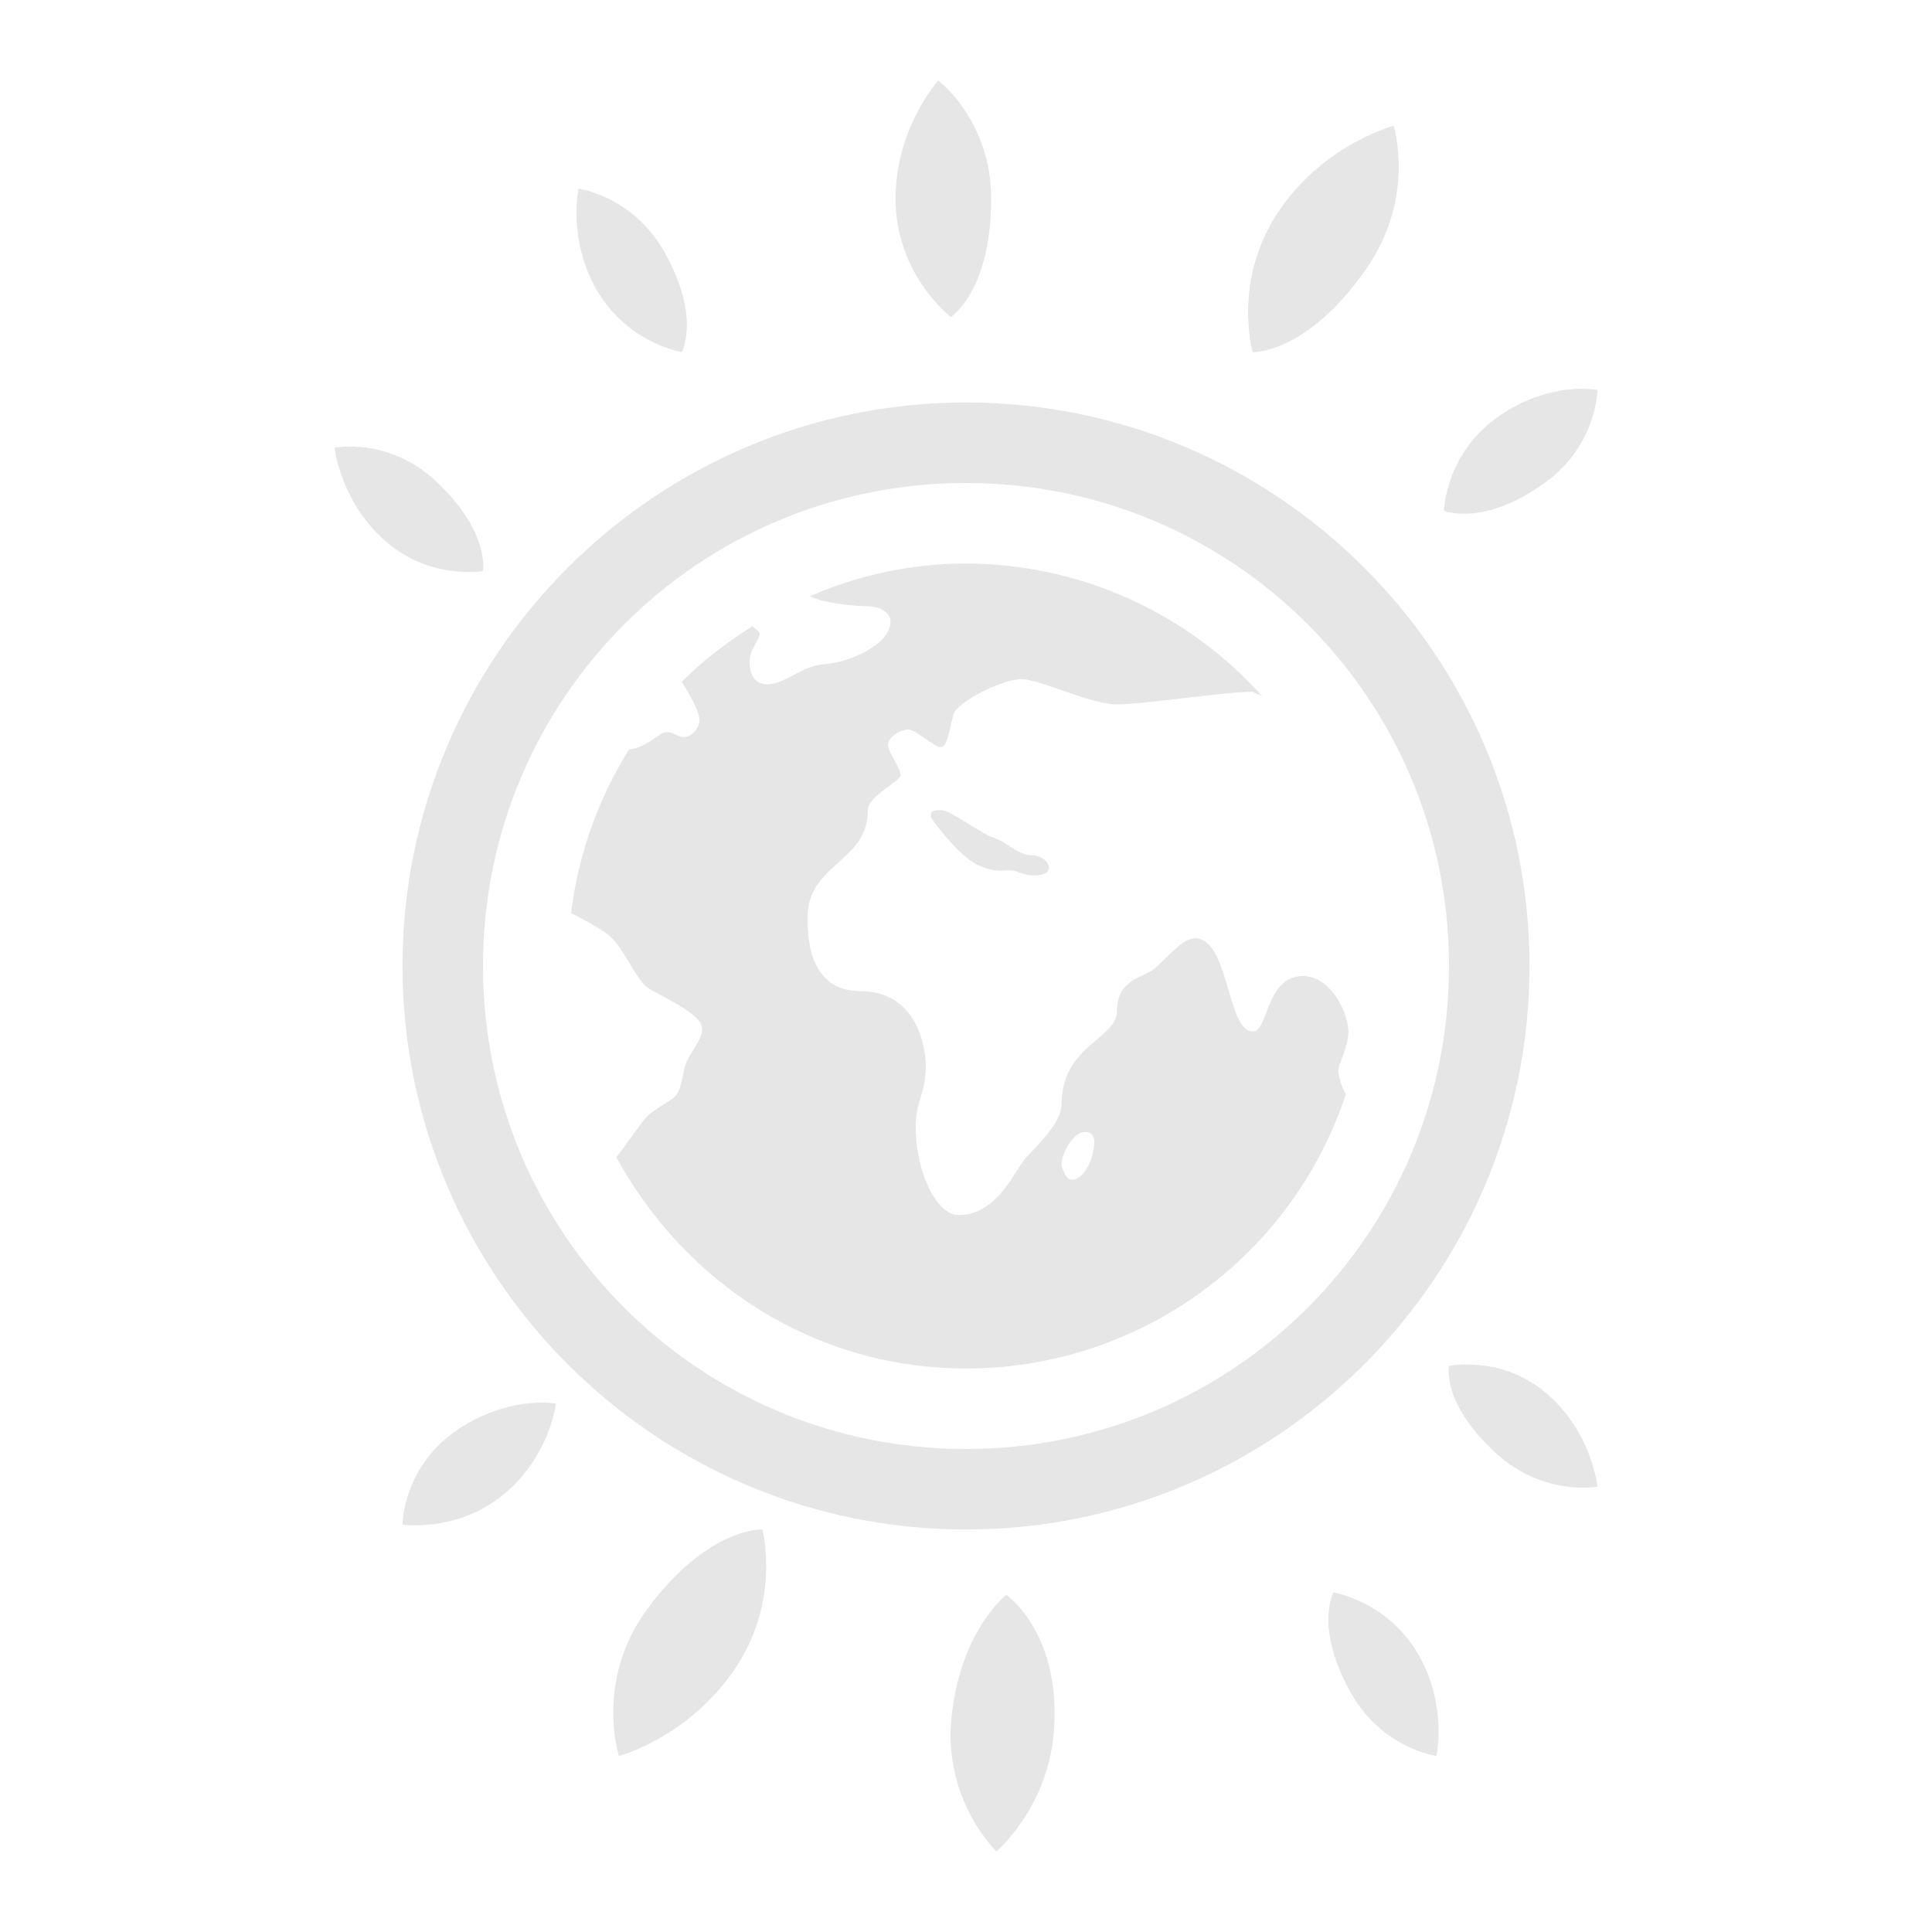
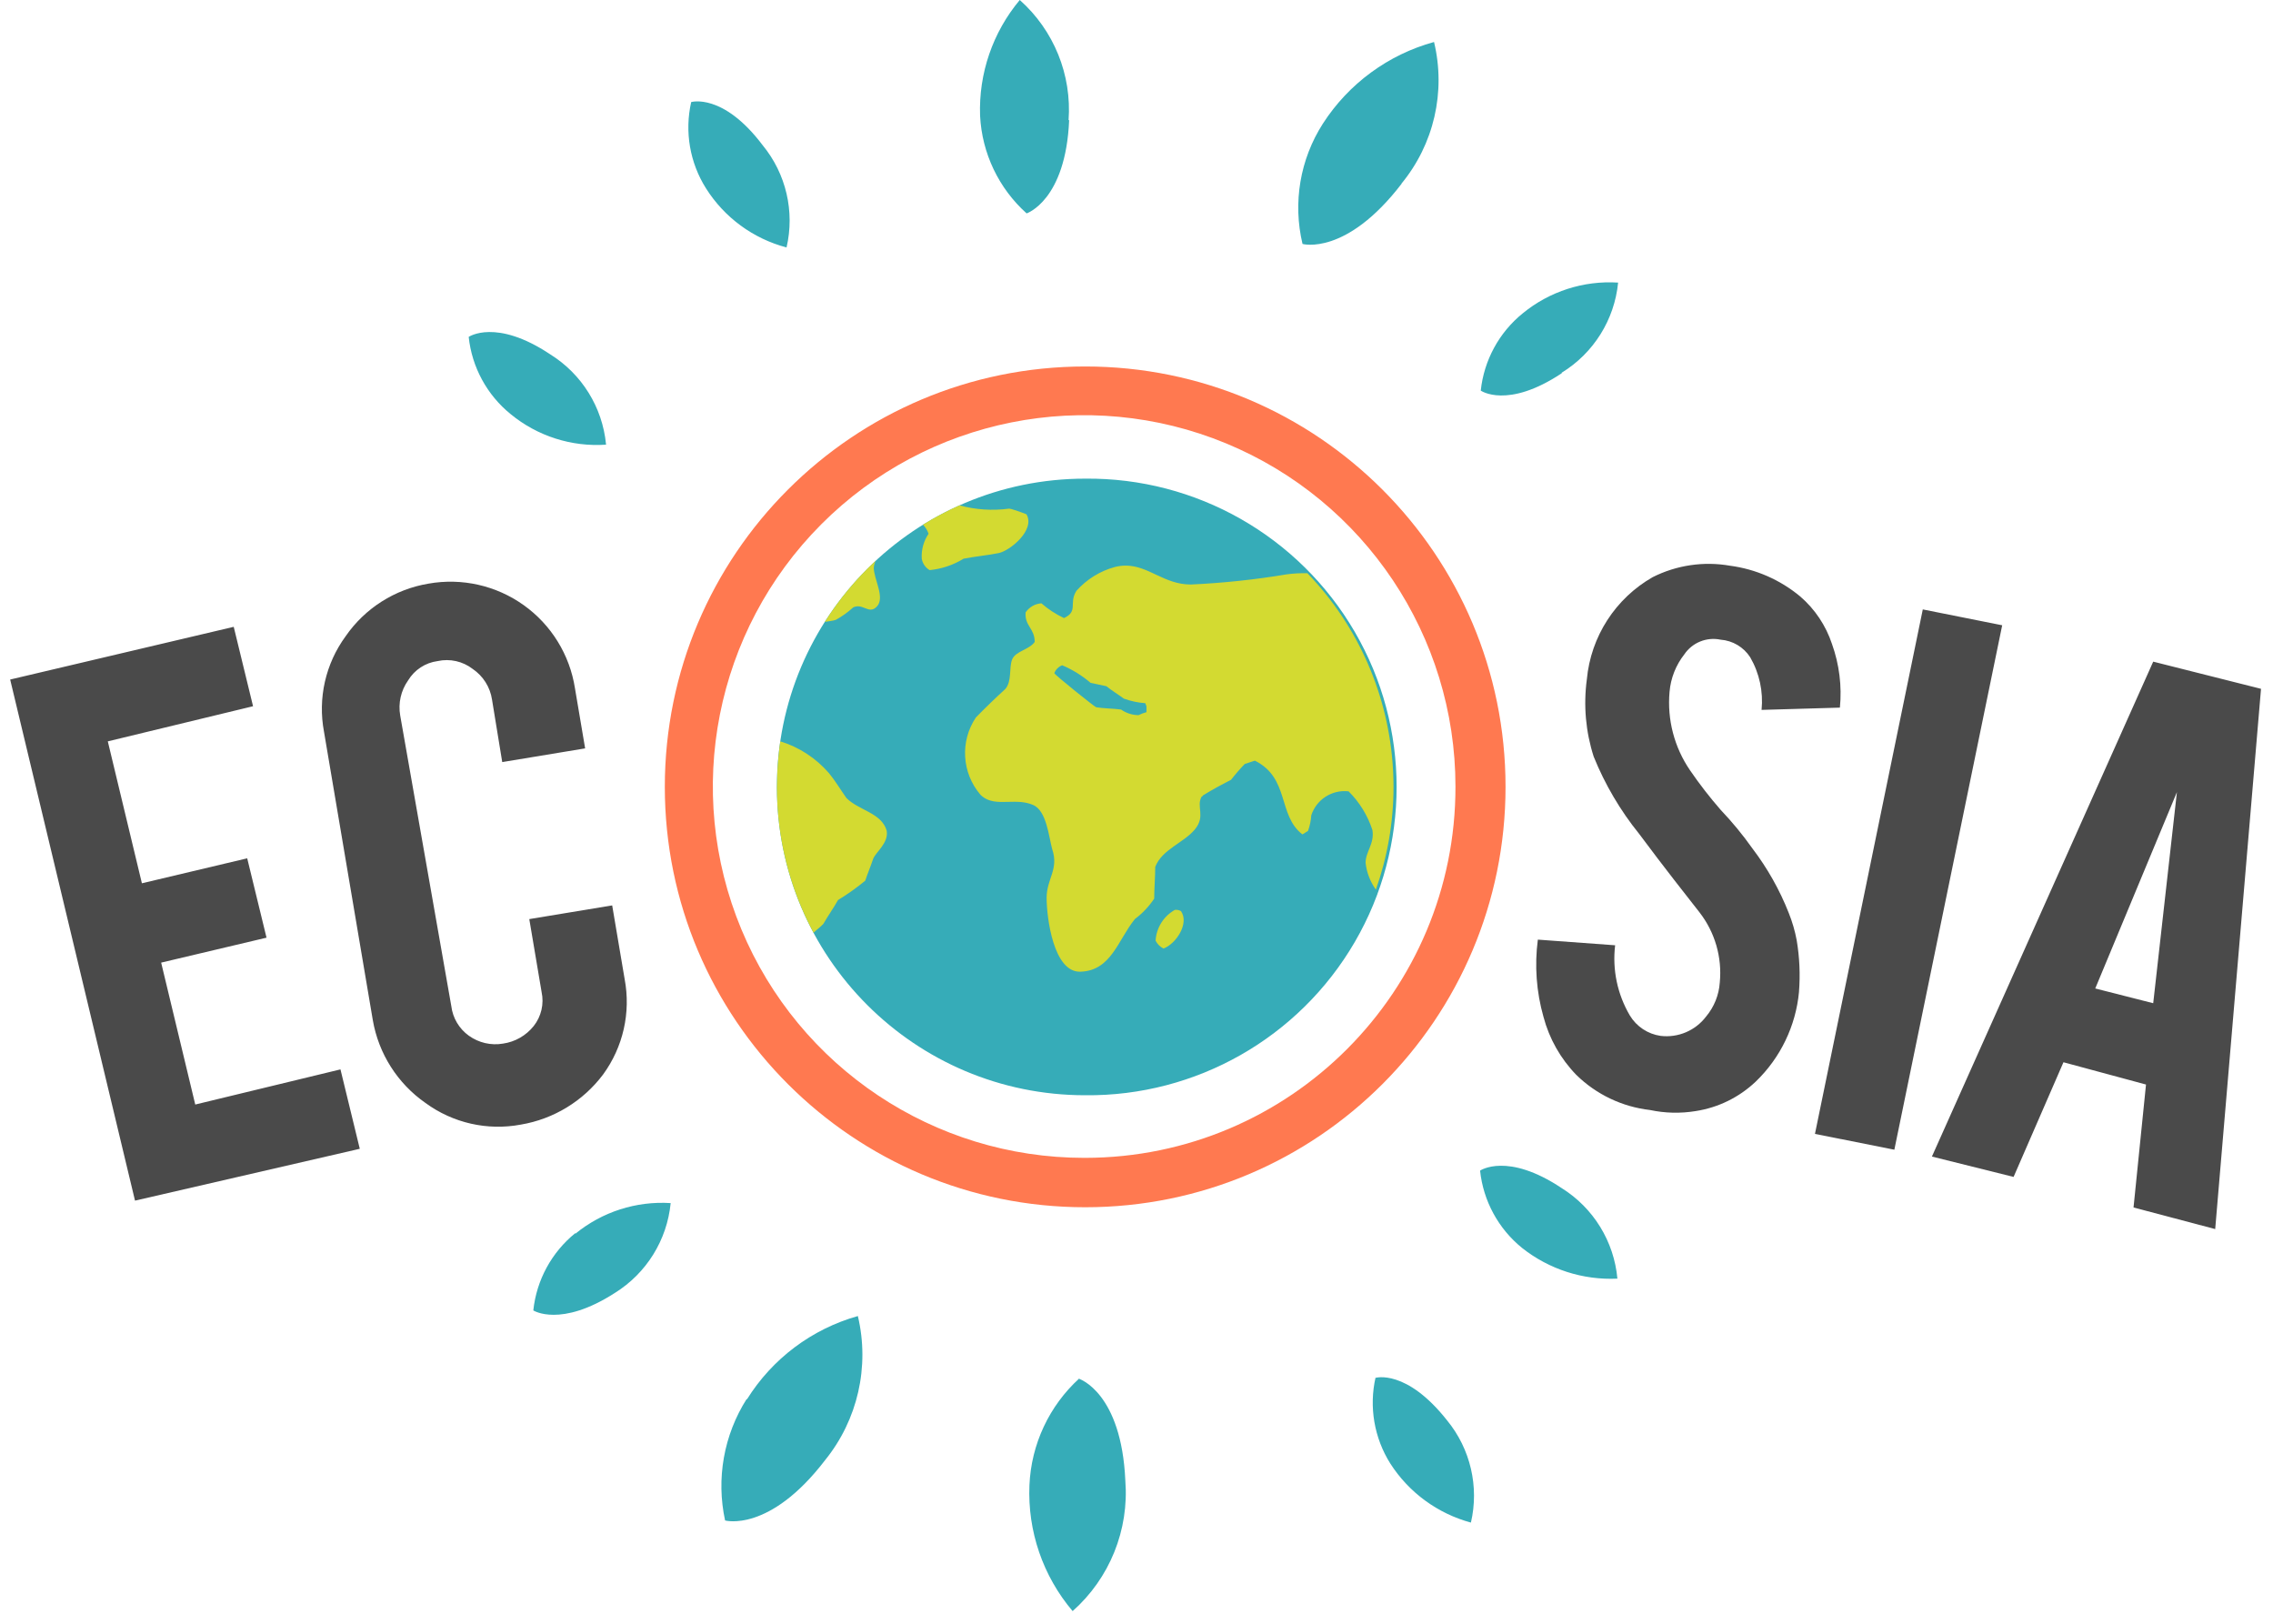
- <svg xmlns="http://www.w3.org/2000/svg" class="icon" width="200px" height="200.00px" viewBox="0 0 1024 1024" version="1.1">
-   <path fill="#e6e6e6" d="M497.323 42.667s-22.656 25.003-22.656 62.677c0 40.491 29.355 62.677 29.355 62.677s21.333-13.867 21.333-62.72c0-41.472-28.032-62.635-28.032-62.635z m241.323 24.021s-35.84 9.301-59.989 43.947c-26.027 37.376-14.677 76.032-14.677 76.032s28.672 0.981 60.032-43.989c26.667-38.187 14.635-75.989 14.635-75.989z m-432 33.28s-5.803 26.709 9.387 53.333a69.376 69.376 0 0 0 45.312 33.365s10.325-18.688-9.344-53.333c-16.64-29.483-45.355-33.323-45.355-33.323z m522.667 106.667a82.176 82.176 0 0 0-35.968 14.72c-27.179 19.499-28.032 49.323-28.032 49.323s20.693 8.832 53.333-14.677c27.861-20.011 28.032-49.323 28.032-49.323s-7.168-1.365-17.365 0zM512 213.333c-164.693 0-298.667 133.973-298.667 298.667s133.973 298.667 298.667 298.667 298.667-133.973 298.667-298.667-133.973-298.667-298.667-298.667z m-334.677 24.021s2.859 27.136 25.344 48c24.149 22.485 53.333 17.323 53.333 17.323s3.84-20.992-25.344-48c-24.832-23.04-53.333-17.365-53.333-17.365zM512 256c141.653 0 256 114.347 256 256s-114.347 256-256 256-256-114.347-256-256 114.347-256 256-256z m0 42.667a207.36 207.36 0 0 0-82.688 17.323c8.021 4.181 25.515 5.333 30.72 5.333 5.461 0 11.947 2.987 11.947 8.021 0 12.8-22.997 21.973-34.645 22.656-12.8 0.683-20.651 10.667-30.677 10.667-7.168 0-9.344-5.675-9.344-11.989 0-6.357 5.376-11.989 5.376-14.677 0-1.152-2.347-2.688-4.011-4.011-13.525 8.533-26.197 18.176-37.333 29.355 1.323 2.304 9.344 14.677 9.344 20.011 0 5.973-5.376 9.301-8.021 9.301-4.011 0-4.992-2.645-9.344-2.645-4.011 0-9.472 7.808-20.011 9.344a212.48 212.48 0 0 0-30.635 86.613c3.968 2.048 11.648 5.845 18.645 10.667 9.515 6.699 15.36 25.045 22.699 29.355 7.296 4.352 26.624 13.184 27.989 20.011 1.323 6.827-7.68 14.507-9.344 22.656-1.707 8.192-2.347 13.013-6.656 16-4.352 2.987-9.685 5.675-13.355 9.344-2.645 2.688-10.837 15.019-16 21.333C362.837 679.68 431.189 725.333 512 725.333a212.181 212.181 0 0 0 201.344-145.323 33.877 33.877 0 0 1-4.011-11.989c0-4.864 5.333-12.373 5.333-21.333 0-9.003-8.832-29.355-24.021-29.355-19.968 0-18.133 29.355-26.667 29.355-13.824 0-12.331-49.365-30.635-49.365-6.656 0-14.165 9.813-21.333 16-5.973 5.163-20.011 5.333-20.011 22.656 0 14.677-29.355 18.176-29.355 49.365 0 9.344-12.331 21.333-18.645 27.989-6.187 6.656-15.019 30.677-36.011 30.677-11.648 0-22.656-23.04-22.656-46.677 0-13.824 5.333-17.664 5.333-32s-6.997-40.021-34.688-40.021c-14.293 0-27.989-7.808-27.989-38.656 0-29.312 32-29.312 32-57.344 0-7.467 17.323-14.976 17.323-18.645 0-3.669-6.656-11.989-6.656-16 0-4.011 6.656-8.021 10.667-8.021s13.824 9.387 17.323 9.387c3.541 0 4.864-10.667 6.699-17.365 1.835-6.656 25.813-18.688 36.011-18.688 10.155 0 36.309 13.355 50.645 13.355 14.336 0 56.832-6.656 72.021-6.656 1.152 1.152 3.84 1.152 5.291 2.645A211.541 211.541 0 0 0 512 298.667z m-13.355 130.688c-4.992 0-5.291 0.811-5.291 3.968 0 0 14.507 20.693 25.301 25.344 9.685 4.181 13.184 2.347 17.323 2.688 4.181 0.299 6.187 2.645 12.032 2.645 5.973 0 7.979-2.005 7.979-4.011s-2.645-6.656-9.344-6.656c-6.827 0-13.141-7.168-19.968-9.344-6.827-2.133-23.04-14.677-27.989-14.677z m76.032 170.667c1.664-0.171 2.816 0 4.011 1.28a5.12 5.12 0 0 1 1.28 4.053 28.331 28.331 0 0 1-5.291 15.957c-1.493 2.005-4.181 4.181-6.656 4.011-2.005-0.171-3.2-2.133-4.011-4.011-0.853-1.792-1.707-3.328-1.323-5.291 0.981-6.699 6.485-15.531 11.947-16.043zM768 723.968s-4.181 19.968 25.344 46.635c25.173 22.699 53.333 17.365 53.333 17.365s-2.688-27.52-25.344-48c-24.491-22.187-53.333-16-53.333-16z m-489.344 19.968a84.48 84.48 0 0 0-37.333 14.677C213.333 778.325 213.333 808.021 213.333 808.021s27.52 4.309 52.011-14.677c26.027-20.352 29.312-49.365 29.312-49.365s-6.315-1.28-16 0zM404.053 810.667s-29.013-1.493-61.355 42.667c-27.477 37.675-14.677 77.355-14.677 77.355s34.859-8.875 60.032-44.032c26.453-36.992 16-75.989 16-75.989z m302.677 33.323s-10.197 18.688 9.301 53.333c16.64 29.525 45.355 33.365 45.355 33.365s5.803-26.667-9.344-53.333c-16.341-28.672-45.355-33.365-45.355-33.365z m-173.355 1.365s-25.344 19.328-29.355 67.968A90.923 90.923 0 0 0 528.043 981.333s28.16-23.68 30.677-65.323c3.157-51.328-25.344-70.699-25.344-70.699z" />
+ <svg xmlns="http://www.w3.org/2000/svg" viewBox="0 0 70 50" role="img" data-test-id="logo-icon" class="logo__icon" data-v-0b95a186="">
+   <g fill="none" fill-rule="evenodd" data-v-0b95a186="">
+     <path fill="#36ACB8" d="M48.096 36.587c-1.677-1.12-2.515-.54-2.515-.54a3.542 3.542 0 001.292 2.38c.832.66 1.876.996 2.937.946a3.678 3.678 0 00-1.714-2.786zm-25.1 6.49a5.003 5.003 0 00-.666 3.743s1.363.384 3.078-1.855a5.16 5.16 0 001.011-4.44 5.911 5.911 0 00-3.418 2.569l-.005-.017zm-5.279-5.105a3.542 3.542 0 00-1.293 2.38s.839.54 2.515-.541a3.678 3.678 0 001.715-2.764 4.213 4.213 0 00-2.932.941l-.005-.016zm15.522 4.473a4.721 4.721 0 00-1.536 3.288 5.625 5.625 0 001.33 3.878 4.867 4.867 0 001.623-4.019c-.12-2.71-1.417-3.131-1.417-3.131v-.016zm9.124-.033a3.52 3.52 0 00.454 2.656 4.278 4.278 0 002.482 1.817 3.656 3.656 0 00-.735-3.148c-1.255-1.59-2.201-1.309-2.201-1.309v-.016zm5.733-30.936a3.678 3.678 0 001.736-2.774 4.213 4.213 0 00-2.937.946 3.542 3.542 0 00-1.293 2.38s.817.579 2.494-.535v-.017zm-29.433 2.202a3.678 3.678 0 00-1.714-2.764c-1.677-1.12-2.515-.54-2.515-.54a3.542 3.542 0 001.293 2.379 4.175 4.175 0 002.936.94v-.015zm5.56-6.058a3.656 3.656 0 00-.735-3.147c-1.223-1.623-2.202-1.33-2.202-1.33a3.52 3.52 0 00.455 2.655 4.197 4.197 0 002.482 1.822zm18.93-1.957a5.014 5.014 0 001.01-4.37 5.95 5.95 0 00-3.423 2.514 4.797 4.797 0 00-.627 3.705s1.341.379 3.056-1.86l-.017.01zM32.908 3.705A4.516 4.516 0 0031.405 0a5.257 5.257 0 00-1.222 3.564 4.327 4.327 0 001.433 3.007s1.206-.395 1.31-2.877l-.017.01z" data-v-0b95a186="" />
+     <path fill="#4A4A4A" d="M4.158 36.971L.313 20.925l6.885-1.623.595 2.445-4.473 1.082 1.05 4.37 3.243-.769.595 2.444-3.245.768 1.05 4.37 4.472-1.082.595 2.445zM16.04 34.63a3.786 3.786 0 01-2.936-.666 3.921 3.921 0 01-1.623-2.552l-1.503-8.88a3.786 3.786 0 01.665-2.938 3.872 3.872 0 012.553-1.622 3.878 3.878 0 014.51 3.218l.314 1.855-2.553.422-.314-1.92a1.39 1.39 0 00-.594-.947 1.309 1.309 0 00-1.082-.243c-.378.05-.712.269-.909.595a1.44 1.44 0 00-.243 1.082l1.574 8.95c.045.365.242.695.54.909.304.218.682.306 1.05.243.373-.053.711-.246.946-.54a1.26 1.26 0 00.244-1.05l-.379-2.244 2.553-.422.384 2.271a3.786 3.786 0 01-.665 2.937 4.002 4.002 0 01-2.532 1.542zm39.363-4.09a4.408 4.408 0 01-1.331 2.764 3.445 3.445 0 01-1.855.91c-.465.076-.94.065-1.401-.033a3.872 3.872 0 01-2.272-1.082 4.05 4.05 0 01-1.01-1.785 5.895 5.895 0 01-.174-2.38l2.38.174c-.09.751.07 1.511.454 2.163.205.34.553.57.946.627a1.53 1.53 0 001.401-.595c.248-.296.396-.663.422-1.049a3.04 3.04 0 00-.627-2.163c-.422-.541-1.05-1.33-1.855-2.412a9.389 9.389 0 01-1.401-2.38 5.408 5.408 0 01-.211-2.38 4.056 4.056 0 012.028-3.147 3.83 3.83 0 012.38-.352 4.25 4.25 0 012.163.947c.453.39.791.897.979 1.465.224.627.308 1.296.243 1.958l-2.412.07a2.704 2.704 0 00-.351-1.622 1.19 1.19 0 00-.909-.54 1.082 1.082 0 00-1.12.453c-.26.332-.418.732-.454 1.152a3.694 3.694 0 00.628 2.413c.291.425.607.833.946 1.222.354.372.682.77.979 1.19.463.608.84 1.278 1.12 1.99.108.27.19.551.243.838a6.49 6.49 0 01.07 1.585zm2.936 4.863l-2.445-.487 3.321-16.15 2.445.488zm5.208-2.693l-1.536 3.531-2.515-.627 6.815-15.24 3.32.837-1.411 16.636-2.515-.665.384-3.786-2.542-.686zm3.494-8.318l-2.515 6.046 1.785.454.73-6.5z" data-v-0b95a186="" />
+     <path fill="#FF7950" d="M20.474 24.23c0 7.15 5.796 12.945 12.946 12.945 7.15 0 12.945-5.796 12.945-12.945 0-7.15-5.796-12.945-12.945-12.945-7.15 0-12.946 5.796-12.946 12.945zm2.358 4.388a11.436 11.436 0 0114.924-14.966 11.435 11.435 0 017.067 10.567A11.417 11.417 0 0133.42 35.654h-.033a11.436 11.436 0 01-10.555-7.036z" data-v-0b95a186="" />
+     <path fill="#36ACB8" d="M23.926 24.233c0 5.242 4.25 9.493 9.493 9.493a9.494 9.494 0 100-18.987 9.494 9.494 0 00-9.493 9.494z" data-v-0b95a186="" />
+     <path fill="#D3DA31" d="M25.4 19.15c.127-.024.25-.03.343-.064.192-.107.372-.236.535-.384.138-.062.249-.021.35.02.13.05.245.101.383-.052.248-.276-.102-.839-.102-1.19a.637.637 0 01.057-.212A9.557 9.557 0 0025.4 19.15zm-1.379 3.744a9.38 9.38 0 00-.06.558 9.625 9.625 0 00-.035.798 9.453 9.453 0 001.128 4.471c.1-.096.202-.166.301-.27.14-.244.313-.487.453-.736.292-.178.572-.376.837-.595.07-.21.172-.454.242-.665.07-.21.485-.486.42-.875-.156-.551-.857-.622-1.24-1.006-.173-.243-.35-.54-.539-.768-.399-.46-.918-.8-1.499-.978l-.008.066zm10.315-5.435c-.458.124-.87.38-1.187.735-.242.384.07.627-.382.838a3 3 0 01-.696-.454.64.64 0 00-.486.28c-.032.422.28.487.28.909-.172.244-.593.281-.695.541-.103.26 0 .665-.21.908a23.4 23.4 0 00-.906.876 1.971 1.971 0 00.14 2.38c.236.237.54.229.863.22.247-.006.506-.013.754.093.421.173.486.978.593 1.363.211.626-.172.908-.172 1.502 0 .595.21 2.309 1.047 2.271.944-.032 1.15-.978 1.672-1.622.232-.173.432-.386.594-.627 0-.313.032-.665.032-.978.21-.541.873-.736 1.219-1.152.345-.417.032-.698.21-1.012a.032.032 0 00.033-.032c.28-.173.539-.314.873-.486.132-.17.272-.332.421-.487l.313-.102c1.078.54.696 1.675 1.462 2.27.07-.032.102-.07.172-.102.058-.157.092-.321.103-.487.16-.488.64-.795 1.149-.736.335.333.586.74.733 1.19.07.422-.21.665-.21 1.01.032.3.144.583.317.827v-.001c.35-.99.543-2.054.543-3.164v-.003c0-.156-.004-.311-.012-.465l-.004-.073a9.461 9.461 0 00-2.635-6.037 4.037 4.037 0 00-.632.033c-.98.164-1.968.269-2.96.314-.822 0-1.296-.582-2.004-.582-.105 0-.215.012-.332.042zm.189 4.39c-.243-.033-.54-.033-.766-.07-.032 0-1.257-.979-1.29-1.05a.416.416 0 01.243-.243c.318.135.612.317.874.541l.486.103c.172.14.35.243.54.384.213.076.436.124.662.14 0 .032.033.07.033.103v.173a1.153 1.153 0 00-.243.092.961.961 0 01-.54-.173z" data-v-0b95a186="" />
+     <path fill="#D3DA31" d="M36.181 28.018c-.346.194-.569.55-.593.947.052.105.137.19.242.243.384-.141.804-.768.54-1.152a.314.314 0 00-.153-.04.29.29 0 00-.036.002zM28.425 16.156a.78.78 0 01.172.28 1.226 1.226 0 00-.21.768.505.505 0 00.242.352 2.463 2.463 0 001.046-.352c.35-.07.734-.102 1.08-.173.345-.07 1.137-.708.857-1.194-.172-.07-.488-.18-.54-.174a3.883 3.883 0 01-1.525-.101 9.39 9.39 0 00-1.122.594z" data-v-0b95a186="" />
+   </g>
</svg>
